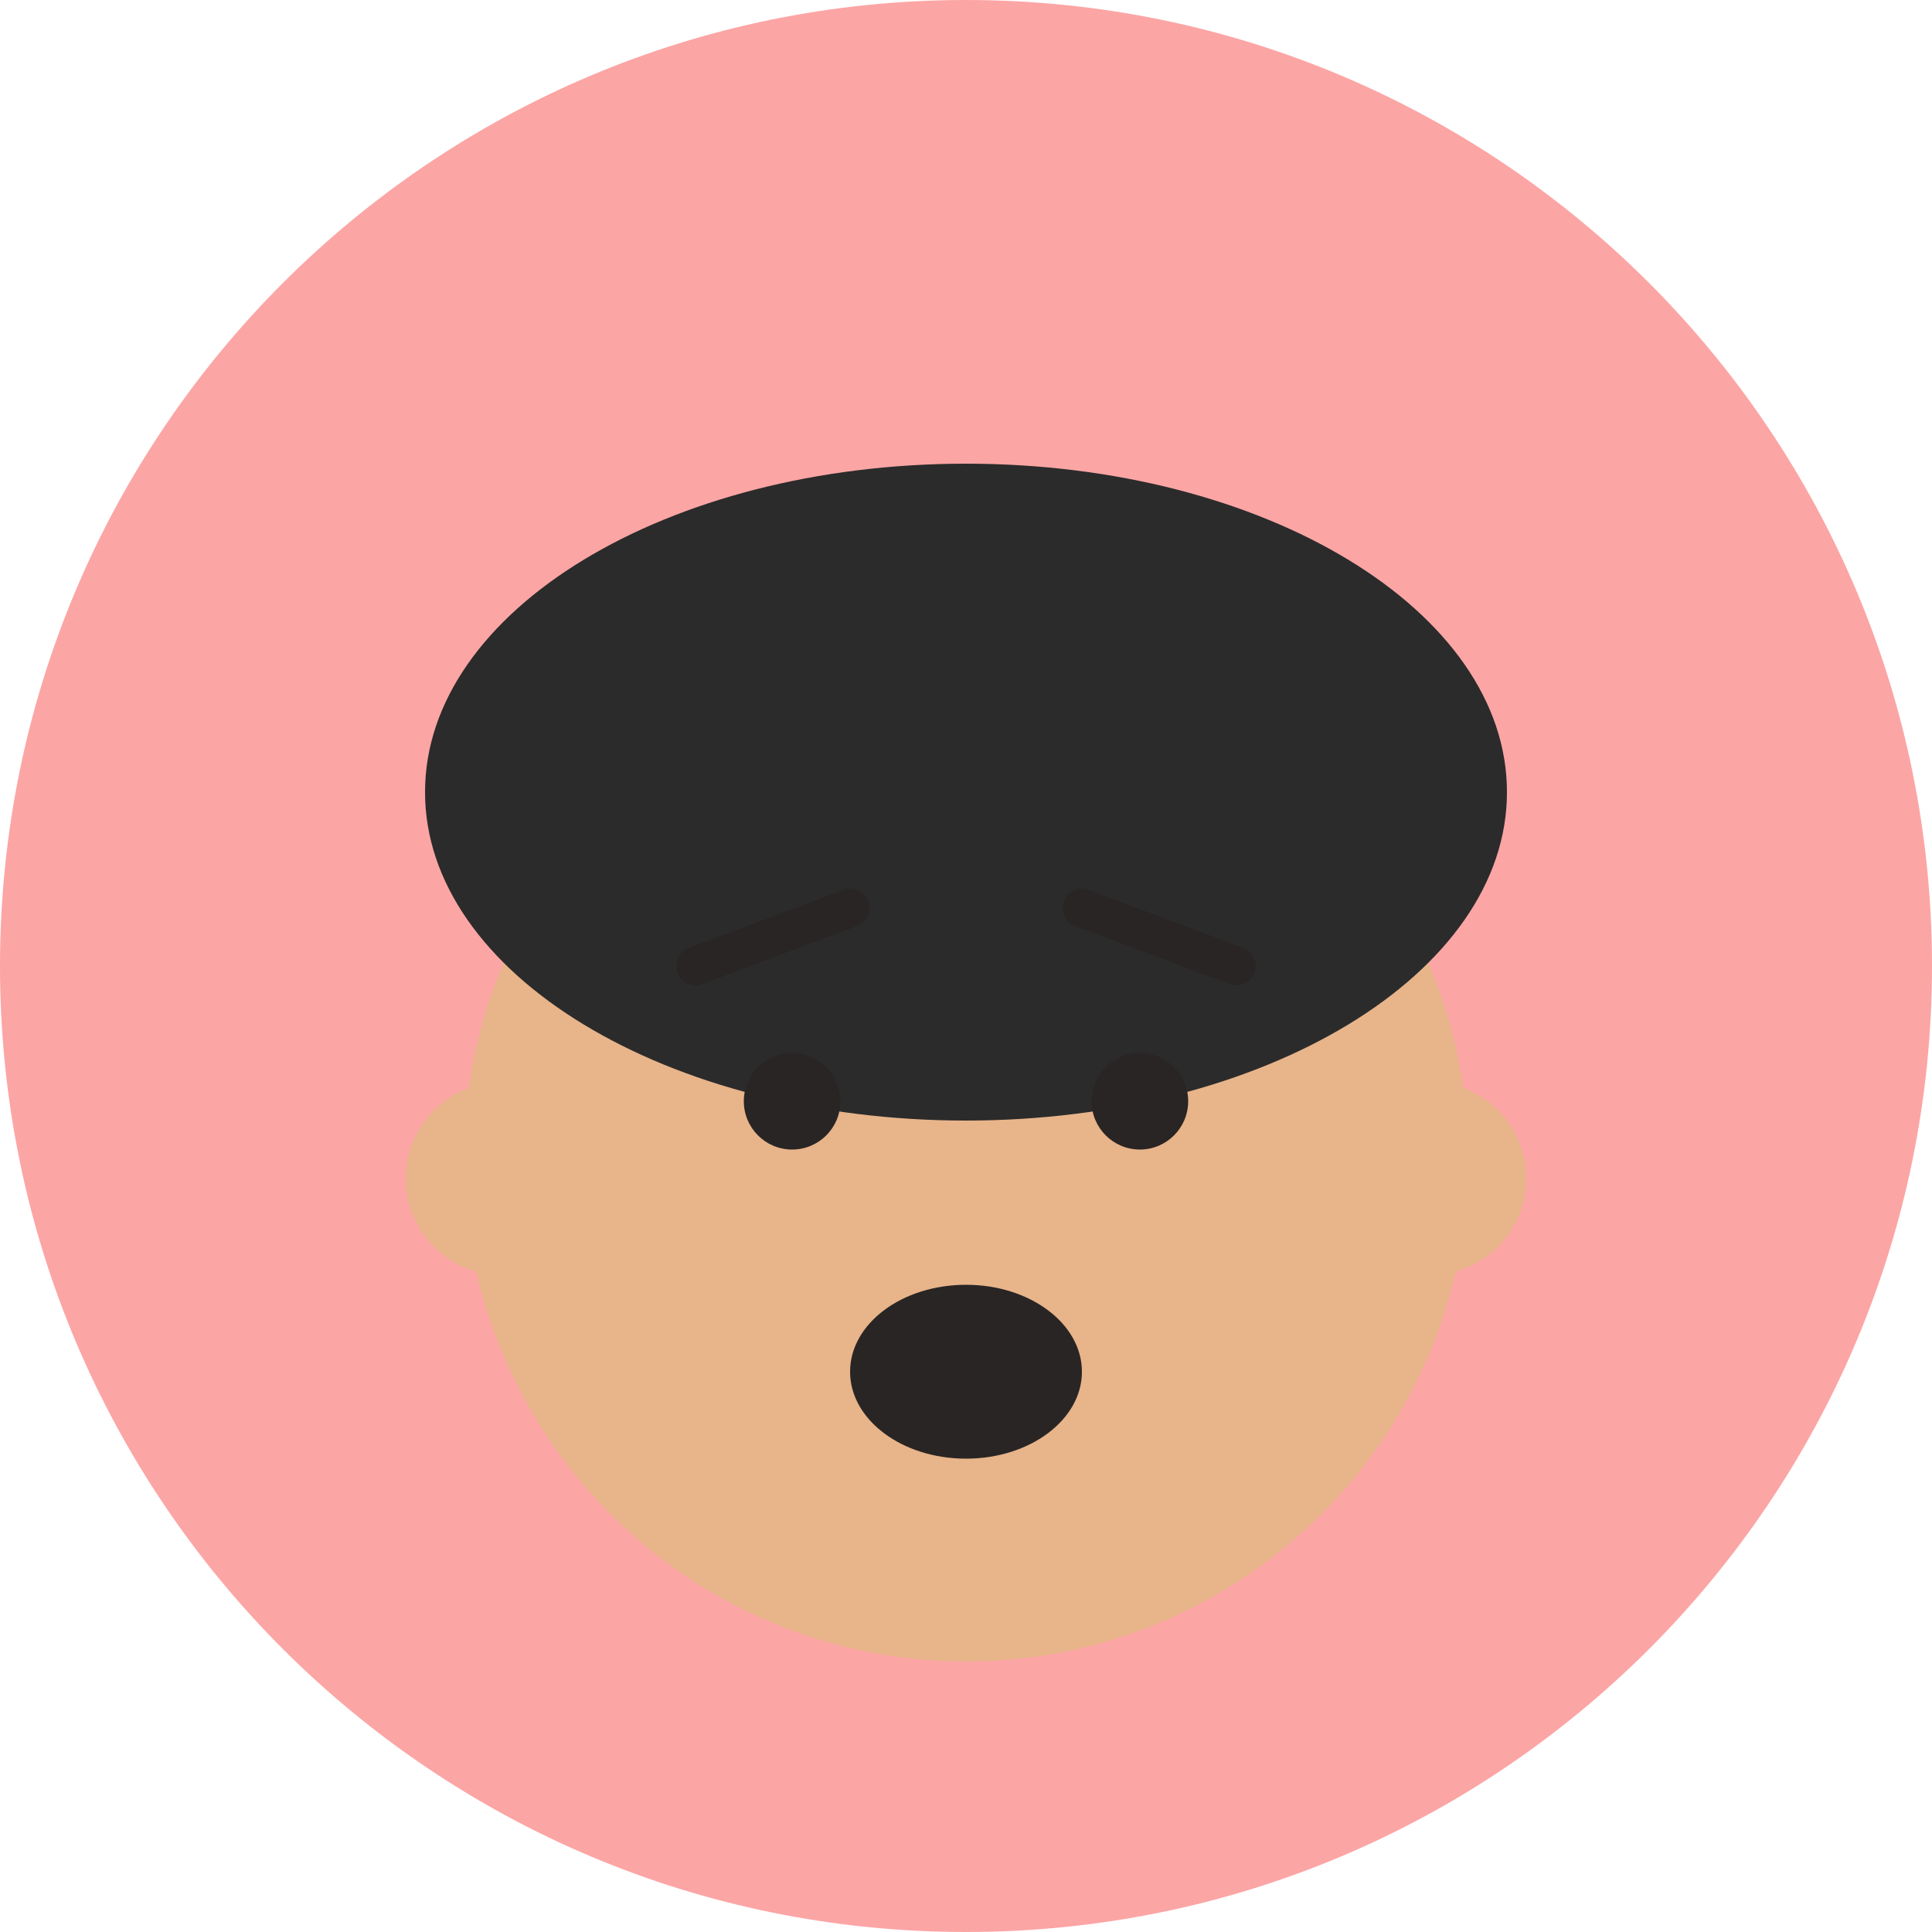
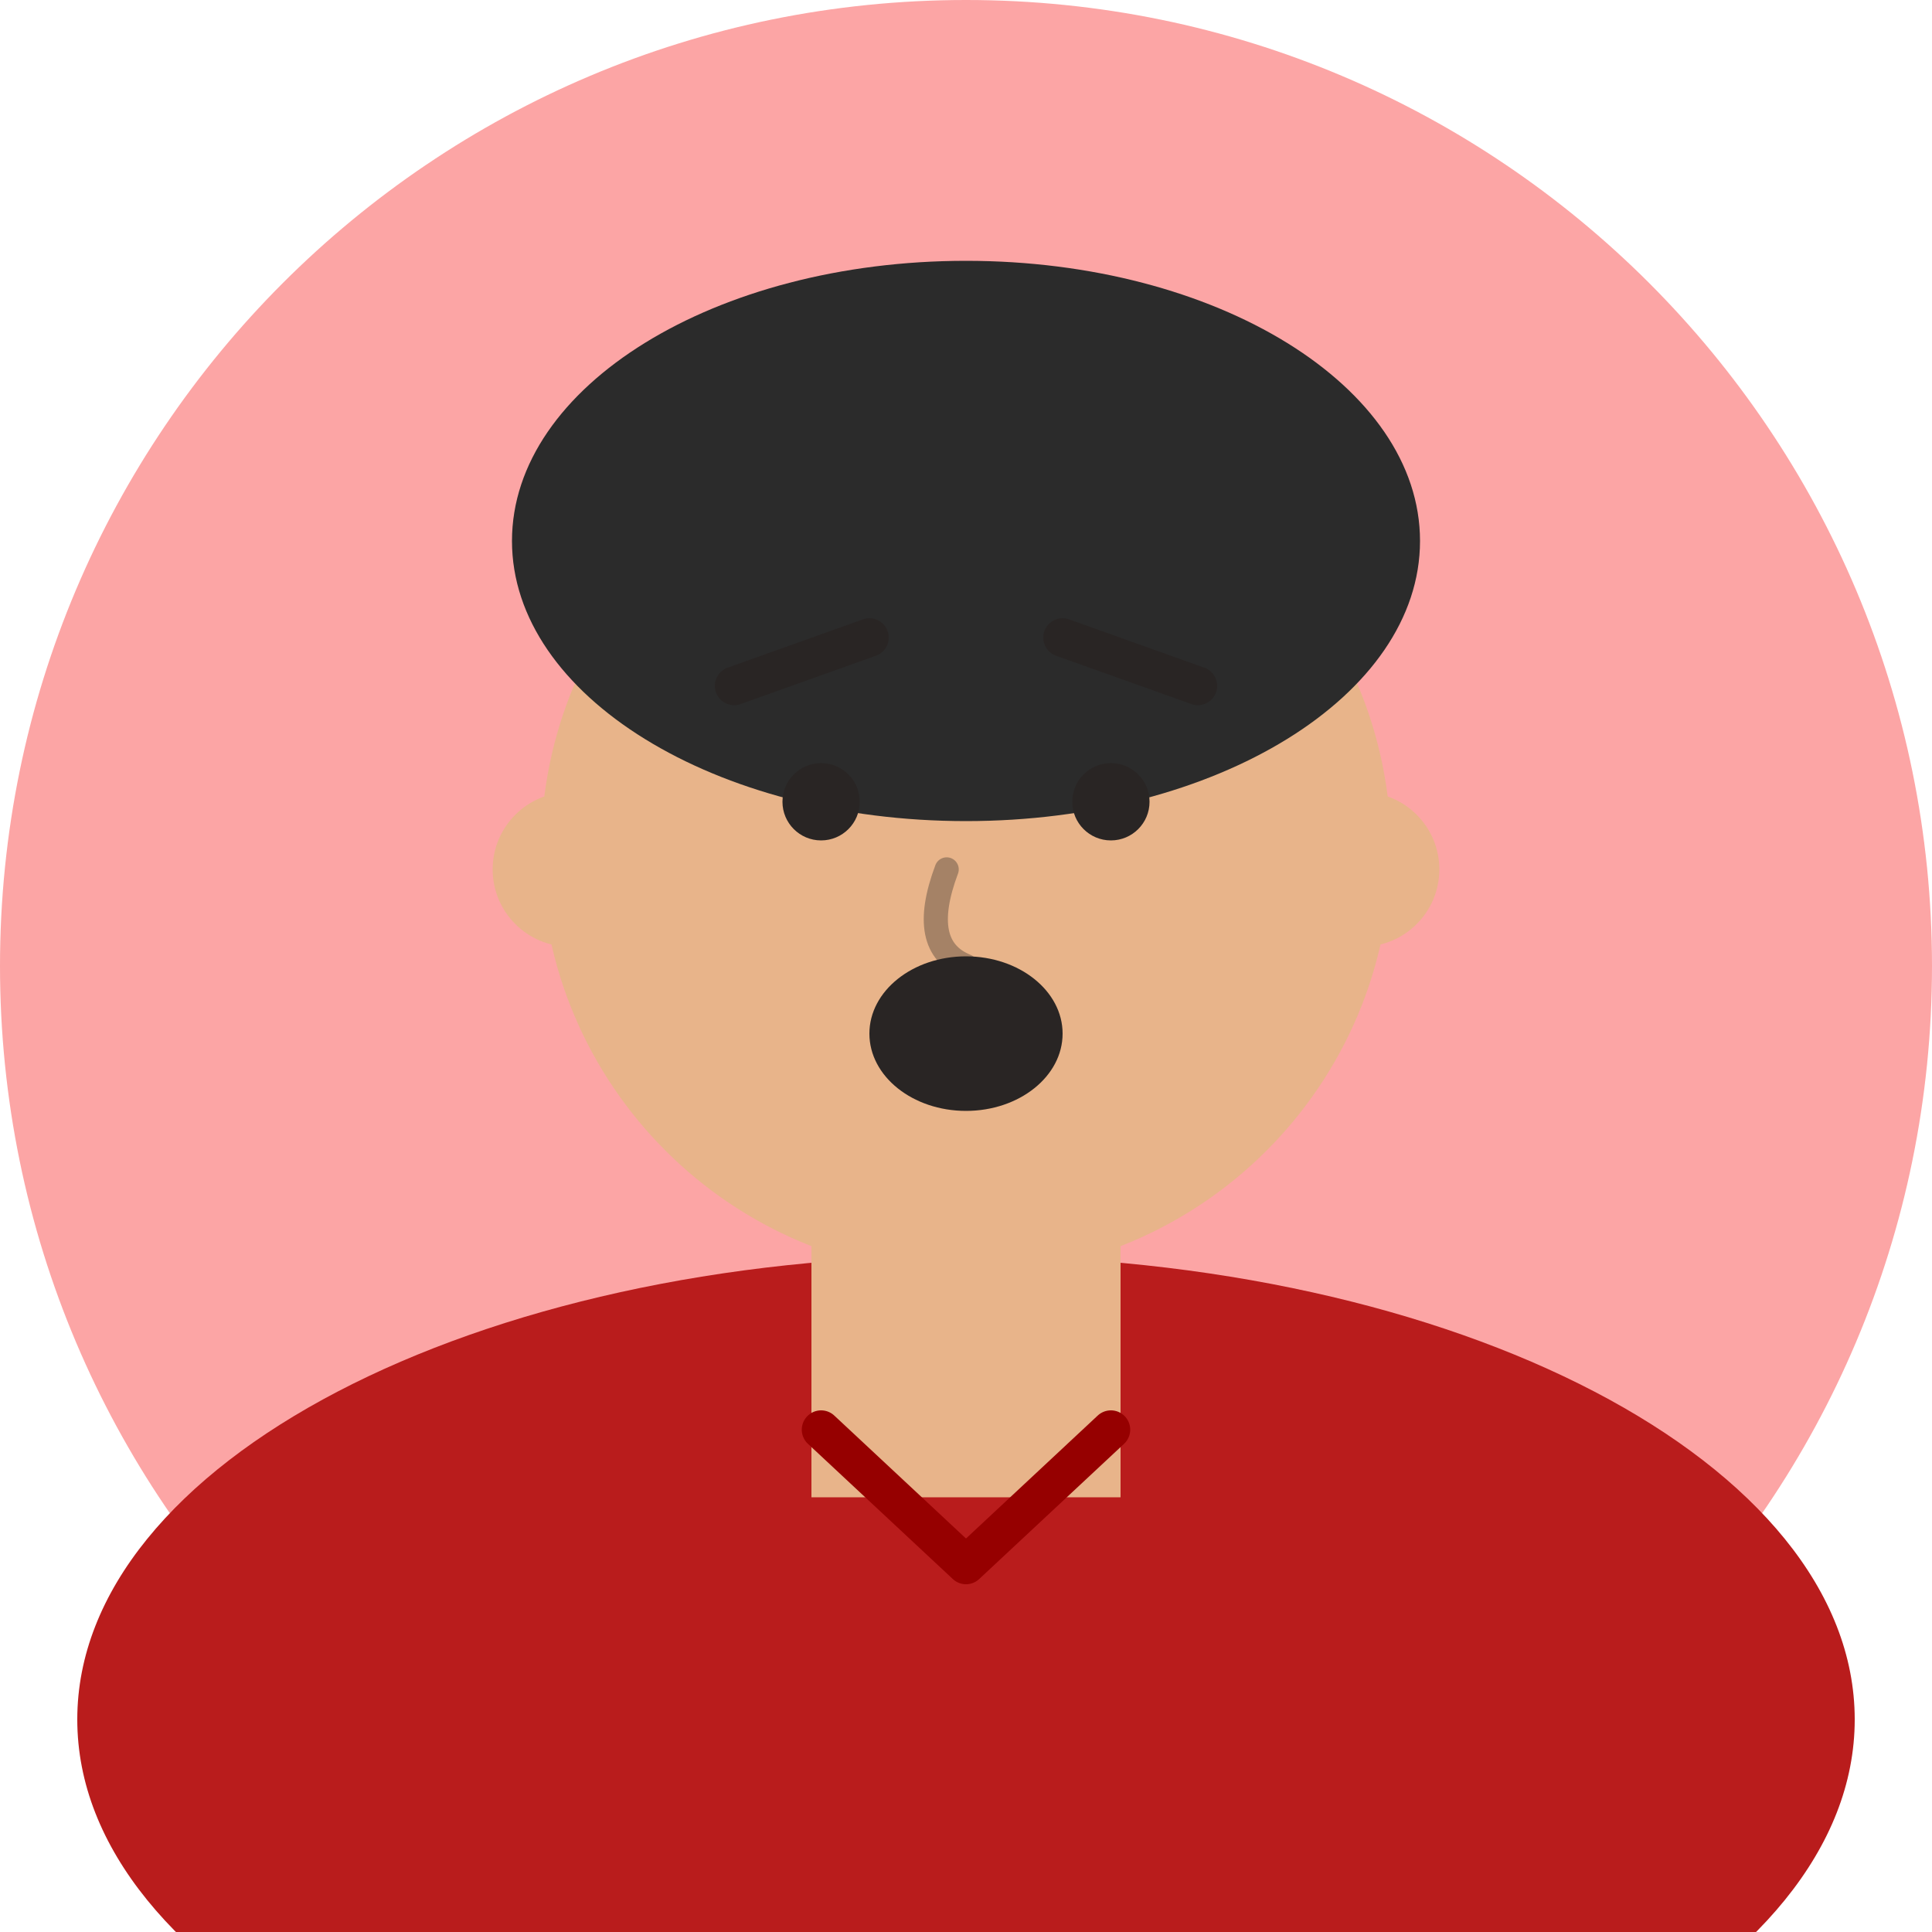
<svg xmlns="http://www.w3.org/2000/svg" viewBox="0 0 200 200" role="img" aria-label="積極的な討論者">
  <circle cx="100" cy="100" r="100" fill="#fca5a5" />
-   <circle cx="52" cy="122" r="10" fill="#e8b48a" />
-   <circle cx="148" cy="122" r="10" fill="#e8b48a" />
-   <circle cx="100" cy="120" r="52" fill="#e8b48a" />
-   <ellipse cx="100" cy="82" rx="56" ry="34" fill="#2b2b2b" />
-   <circle cx="82" cy="114" r="5" fill="#292524" />
-   <circle cx="118" cy="114" r="5" fill="#292524" />
-   <line x1="72" y1="100" x2="88" y2="94" stroke="#292524" stroke-width="4" stroke-linecap="round" />
-   <line x1="112" y1="94" x2="128" y2="100" stroke="#292524" stroke-width="4" stroke-linecap="round" />
-   <ellipse cx="100" cy="142" rx="12" ry="9" fill="#292524" />
+   <ellipse cx="100" cy="178" rx="92" ry="48" fill="#b91c1c" />
+   <rect x="84" y="110" width="32" height="45" fill="#e8b48a" />
+   <path d="M85,148 L100,162 L115,148" fill="none" stroke="#960000" stroke-width="4" stroke-linecap="round" stroke-linejoin="round" />
+   <circle cx="59" cy="90" r="8" fill="#e8b48a" />
+   <circle cx="141" cy="90" r="8" fill="#e8b48a" />
+   <circle cx="100" cy="88" r="44" fill="#e8b48a" />
+   <ellipse cx="100" cy="56" rx="47" ry="29" fill="#2b2b2b" />
+   <circle cx="85" cy="83" r="4" fill="#292524" />
+   <circle cx="115" cy="83" r="4" fill="#292524" />
+   <line x1="76" y1="71" x2="90" y2="66" stroke="#292524" stroke-width="4" stroke-linecap="round" />
+   <line x1="110" y1="66" x2="124" y2="71" stroke="#292524" stroke-width="4" stroke-linecap="round" />
+   <path d="M98,90 Q95,98 100,100" fill="none" stroke="rgba(41,37,36,0.35)" stroke-width="2.5" stroke-linecap="round" />
+   <ellipse cx="100" cy="107" rx="10" ry="8" fill="#292524" />
</svg>
